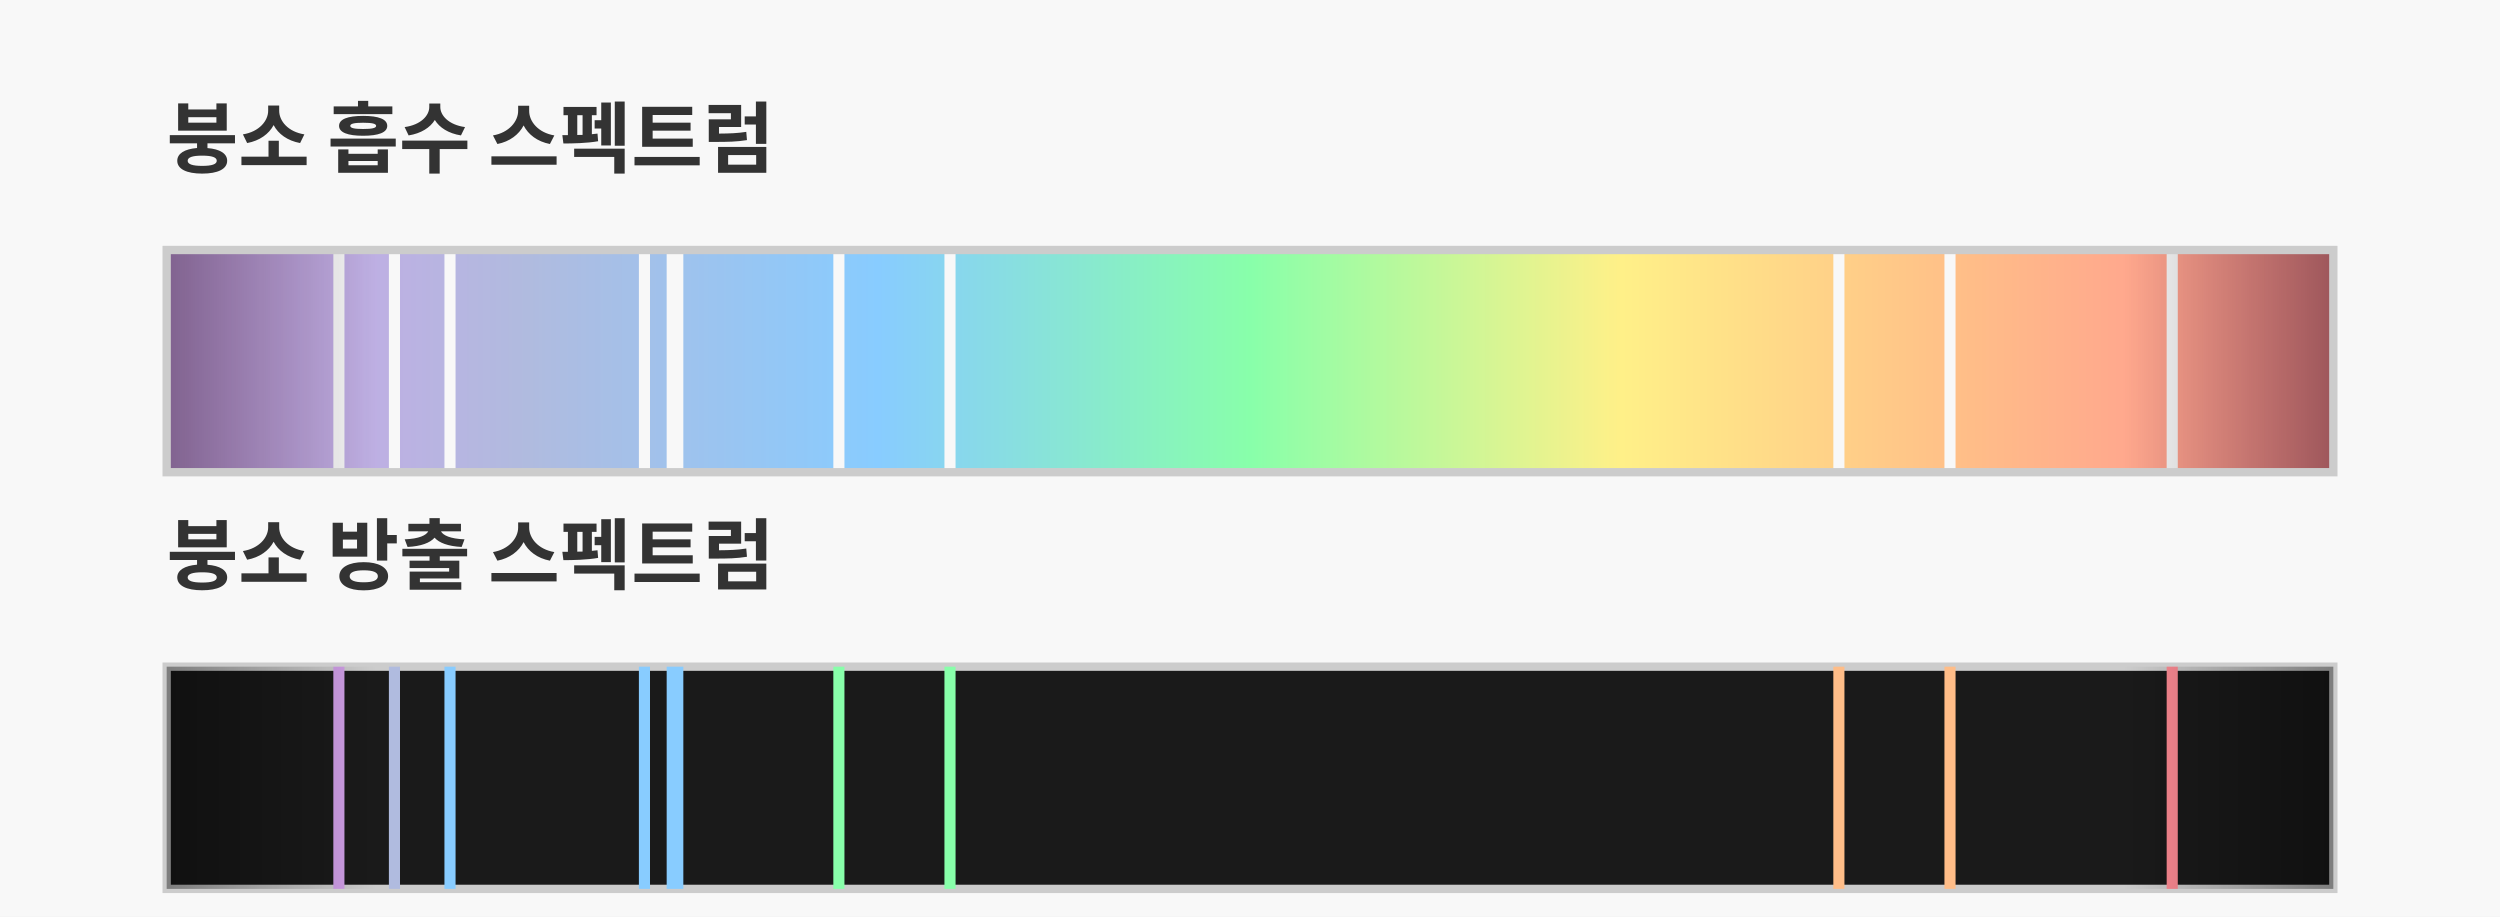
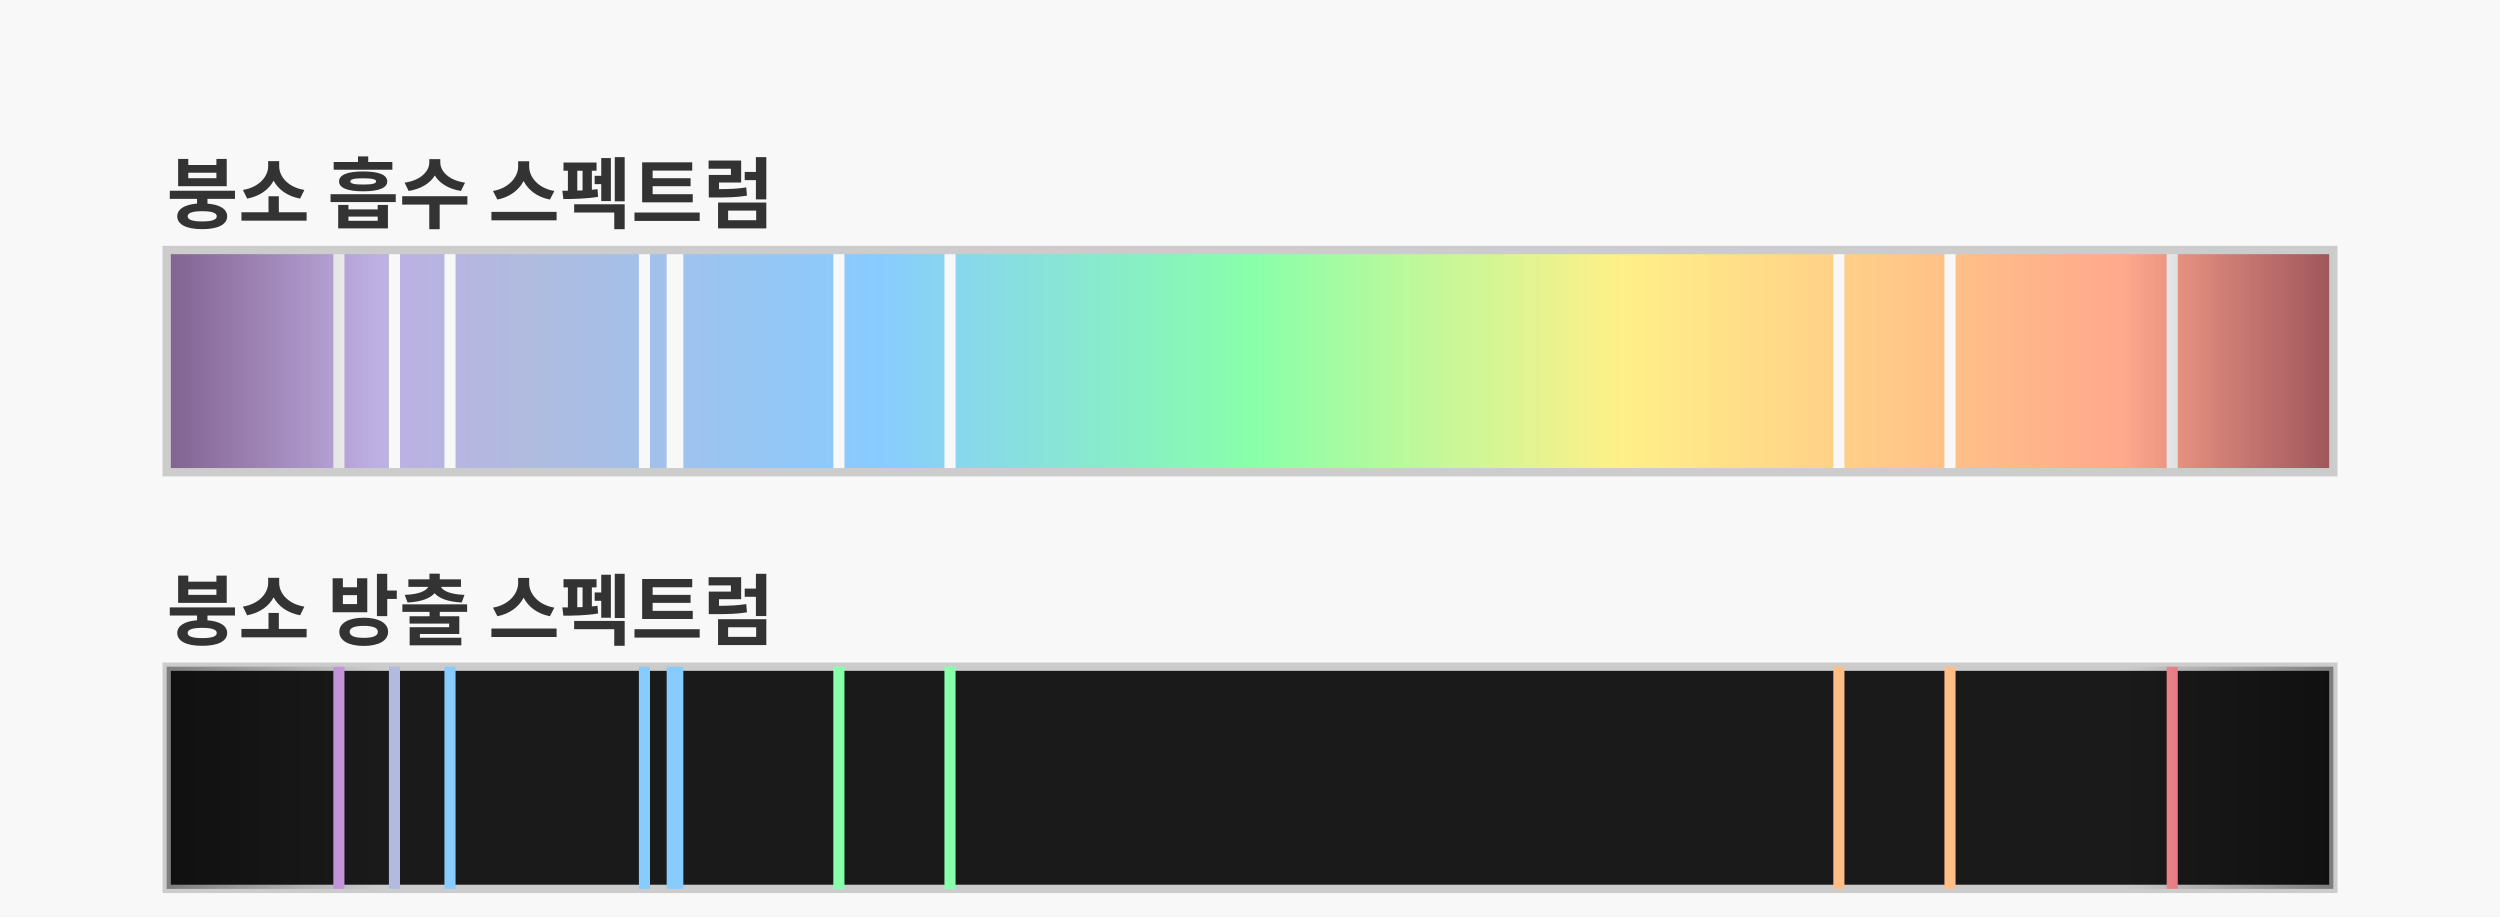
<svg xmlns="http://www.w3.org/2000/svg" width="450" height="165" viewBox="0 0 450 165">
  <defs>
    <linearGradient id="continuousSpectrum" x1="0%" y1="0%" x2="100%" y2="0%">
      <stop offset="0%" stop-color="#D19FE8" />
      <stop offset="17%" stop-color="#B0BBDF" />
      <stop offset="33%" stop-color="#88CCFF" />
      <stop offset="50%" stop-color="#88FFAA" />
      <stop offset="67%" stop-color="#FFF088" />
      <stop offset="83%" stop-color="#FFBD88" />
      <stop offset="100%" stop-color="#FF8B94" />
    </linearGradient>
    <linearGradient id="edgeDarkening" x1="0%" y1="0%" x2="100%" y2="0%">
      <stop offset="0%" stop-color="#000000" stop-opacity="0.4" />
      <stop offset="10%" stop-color="#000000" stop-opacity="0" />
      <stop offset="90%" stop-color="#000000" stop-opacity="0" />
      <stop offset="100%" stop-color="#000000" stop-opacity="0.4" />
    </linearGradient>
    <mask id="absorptionMask">
      <rect x="30" y="0" width="390" height="100" fill="white" />
      <rect x="170" y="0" width="2" height="100" fill="black" />
      <rect x="350" y="0" width="2" height="100" fill="black" />
      <rect x="330" y="0" width="2" height="100" fill="black" />
      <rect x="390" y="0" width="2" height="100" fill="black" />
      <rect x="150" y="0" width="2" height="100" fill="black" />
      <rect x="120" y="0" width="3" height="100" fill="black" />
      <rect x="115" y="0" width="2" height="100" fill="black" />
      <rect x="70" y="0" width="2" height="100" fill="black" />
      <rect x="80" y="0" width="2" height="100" fill="black" />
      <rect x="60" y="0" width="2" height="100" fill="black" />
    </mask>
  </defs>
  <rect width="450" height="165" fill="#F8F8F8" />
-   <text x="30" y="30" font-size="14" font-weight="bold" fill="#333" font-family="Arial, sans-serif">
+   <text x="30" y="40" font-size="14" font-weight="bold" fill="#333" font-family="Arial, sans-serif">
    붕소 흡수 스펙트럼
  </text>
  <rect x="30" y="45" width="390" height="40" fill="url(#continuousSpectrum)" mask="url(#absorptionMask)" />
  <rect x="30" y="45" width="390" height="40" fill="url(#edgeDarkening)" />
  <rect x="30" y="45" width="390" height="40" fill="none" stroke="#CCC" stroke-width="1.5" />
-   <text x="30" y="105" font-size="14" font-weight="bold" fill="#333" font-family="Arial, sans-serif">
+   <text x="30" y="115" font-size="14" font-weight="bold" fill="#333" font-family="Arial, sans-serif">
    붕소 방출 스펙트럼
  </text>
  <rect x="30" y="120" width="390" height="40" fill="#1A1A1A" stroke="#CCC" stroke-width="1.5" />
  <rect x="60" y="120" width="2" height="40" fill="#D19FE8" />
  <rect x="70" y="120" width="2" height="40" fill="#B0BBDF" />
  <rect x="80" y="120" width="2" height="40" fill="#88CCFF" />
  <rect x="115" y="120" width="2" height="40" fill="#88CCFF" />
  <rect x="120" y="120" width="3" height="40" fill="#88CCFF" />
  <rect x="150" y="120" width="2" height="40" fill="#88FFAA" />
  <rect x="170" y="120" width="2" height="40" fill="#88FFAA" />
  <rect x="330" y="120" width="2" height="40" fill="#FFBD88" />
  <rect x="350" y="120" width="2" height="40" fill="#FFBD88" />
  <rect x="390" y="120" width="2" height="40" fill="#FF8B94" />
  <rect x="30" y="120" width="390" height="40" fill="url(#edgeDarkening)" />
</svg>
